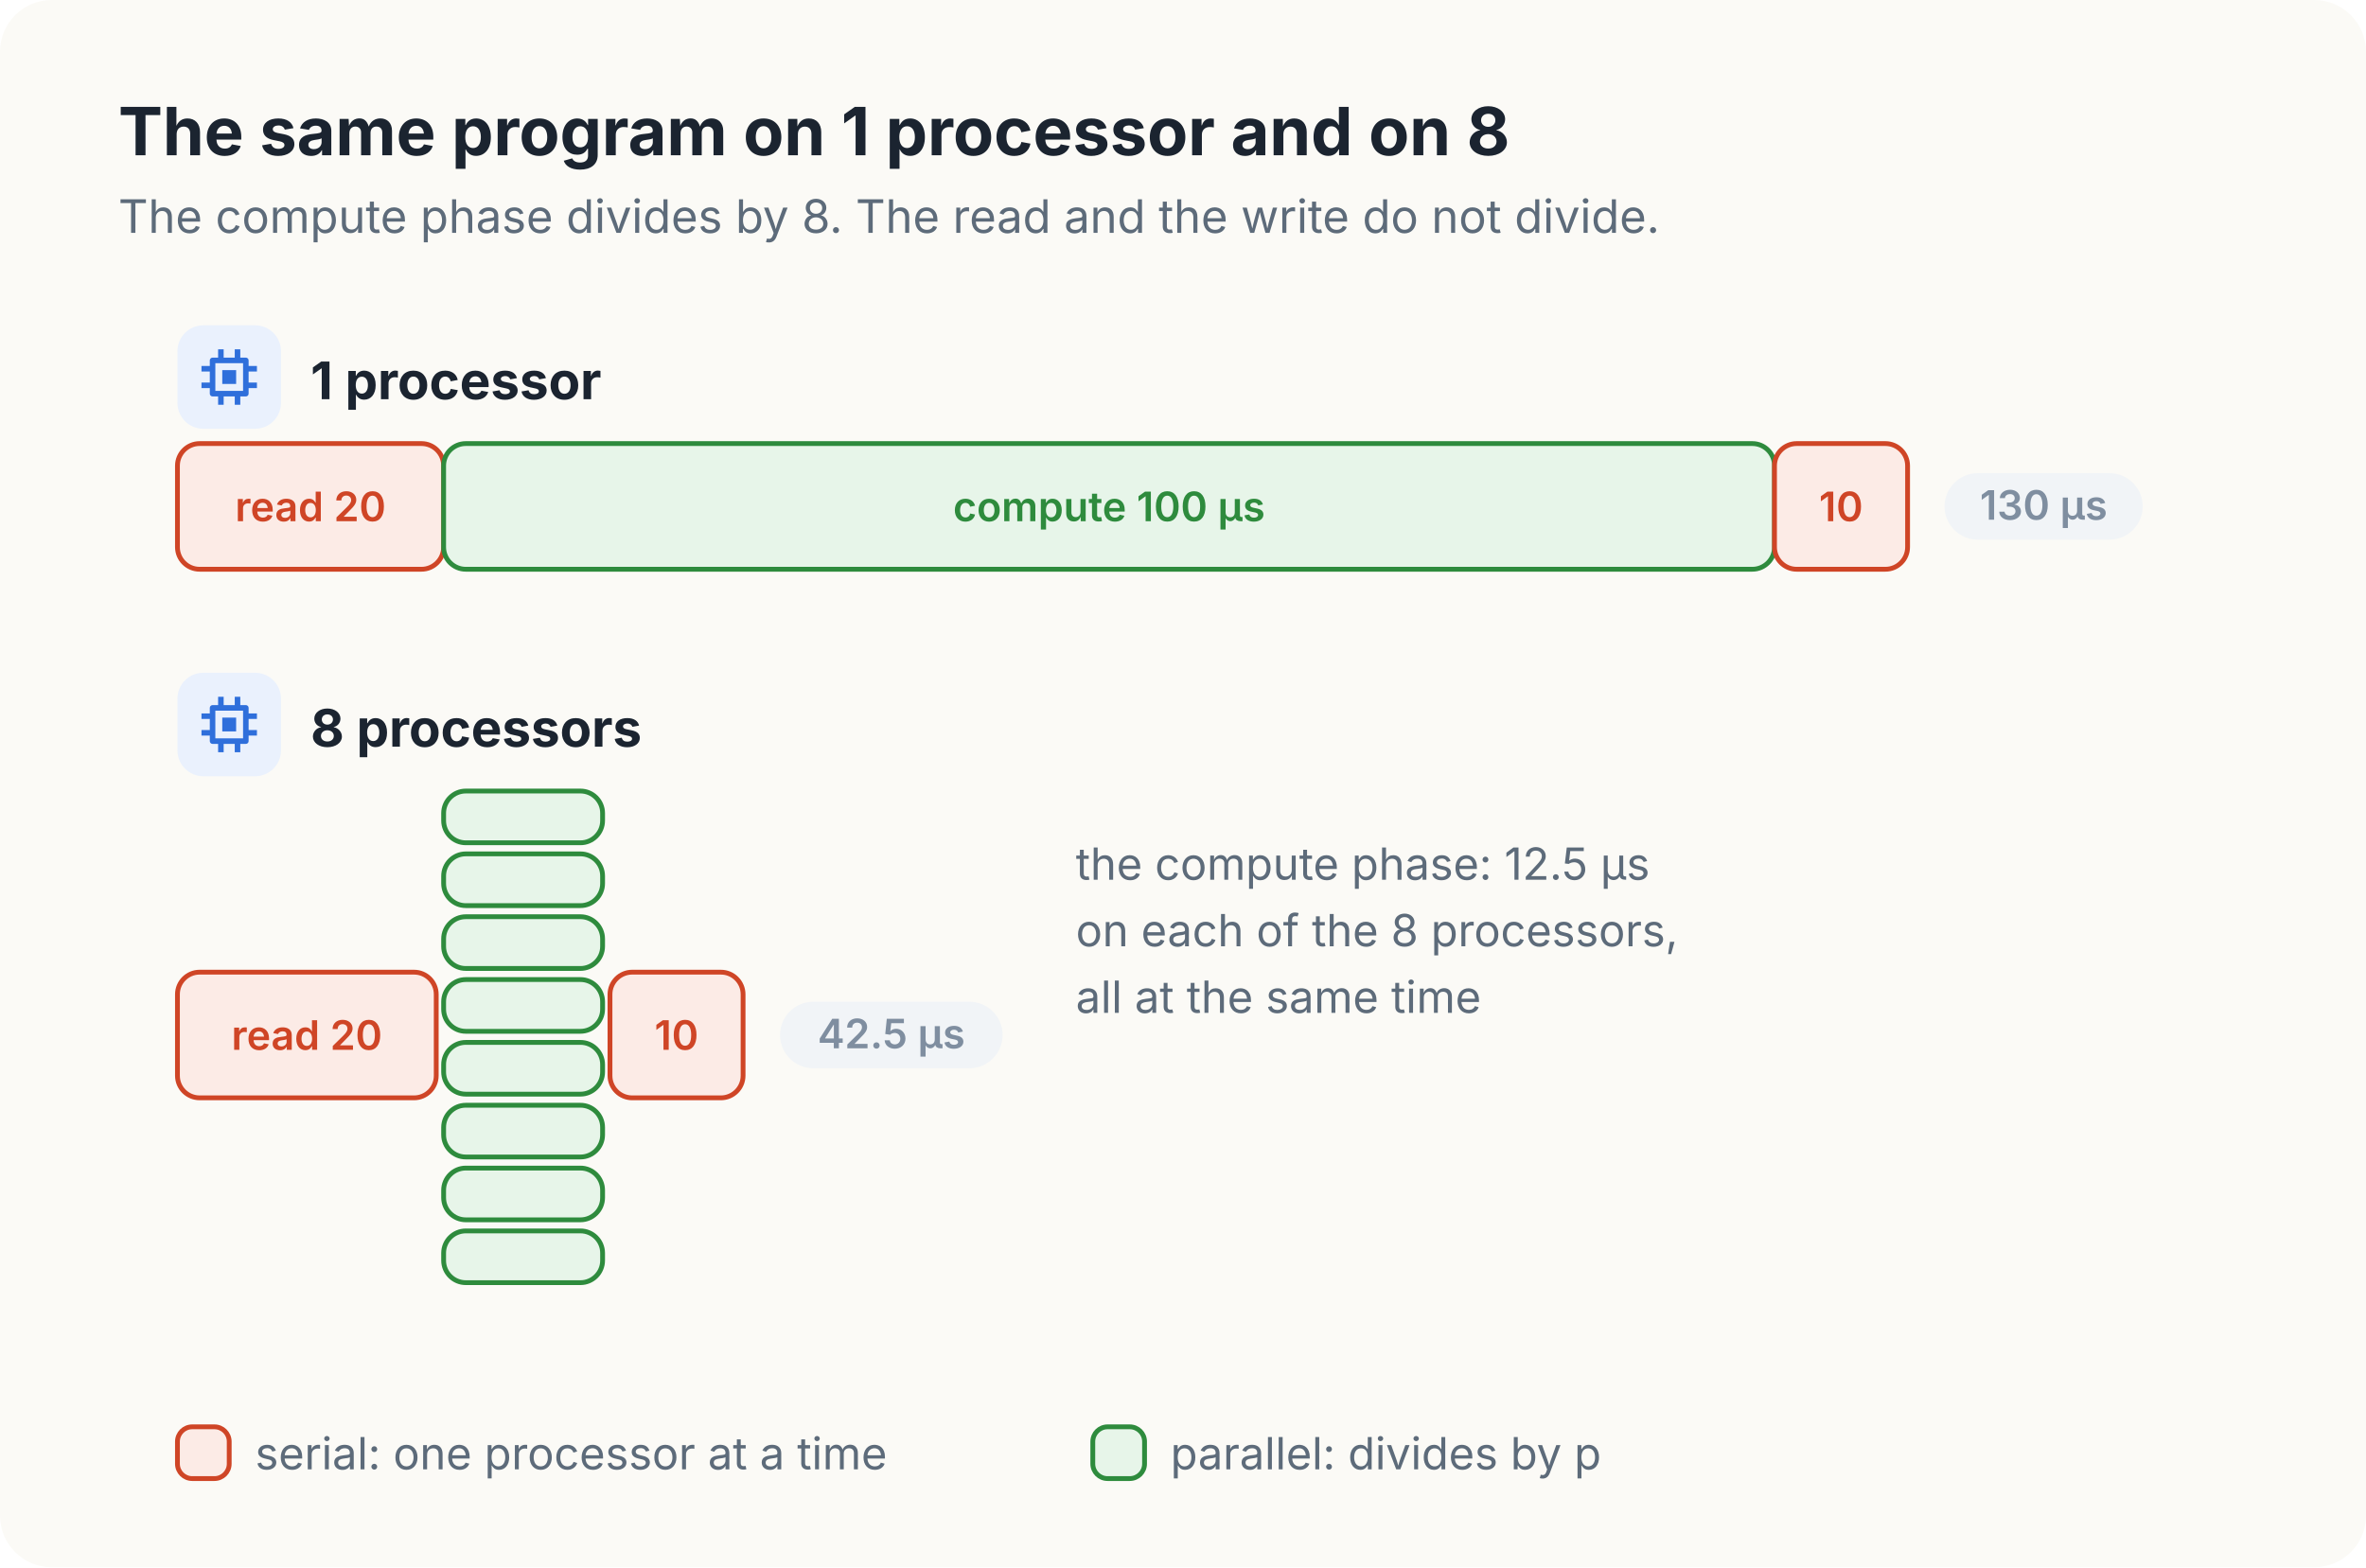
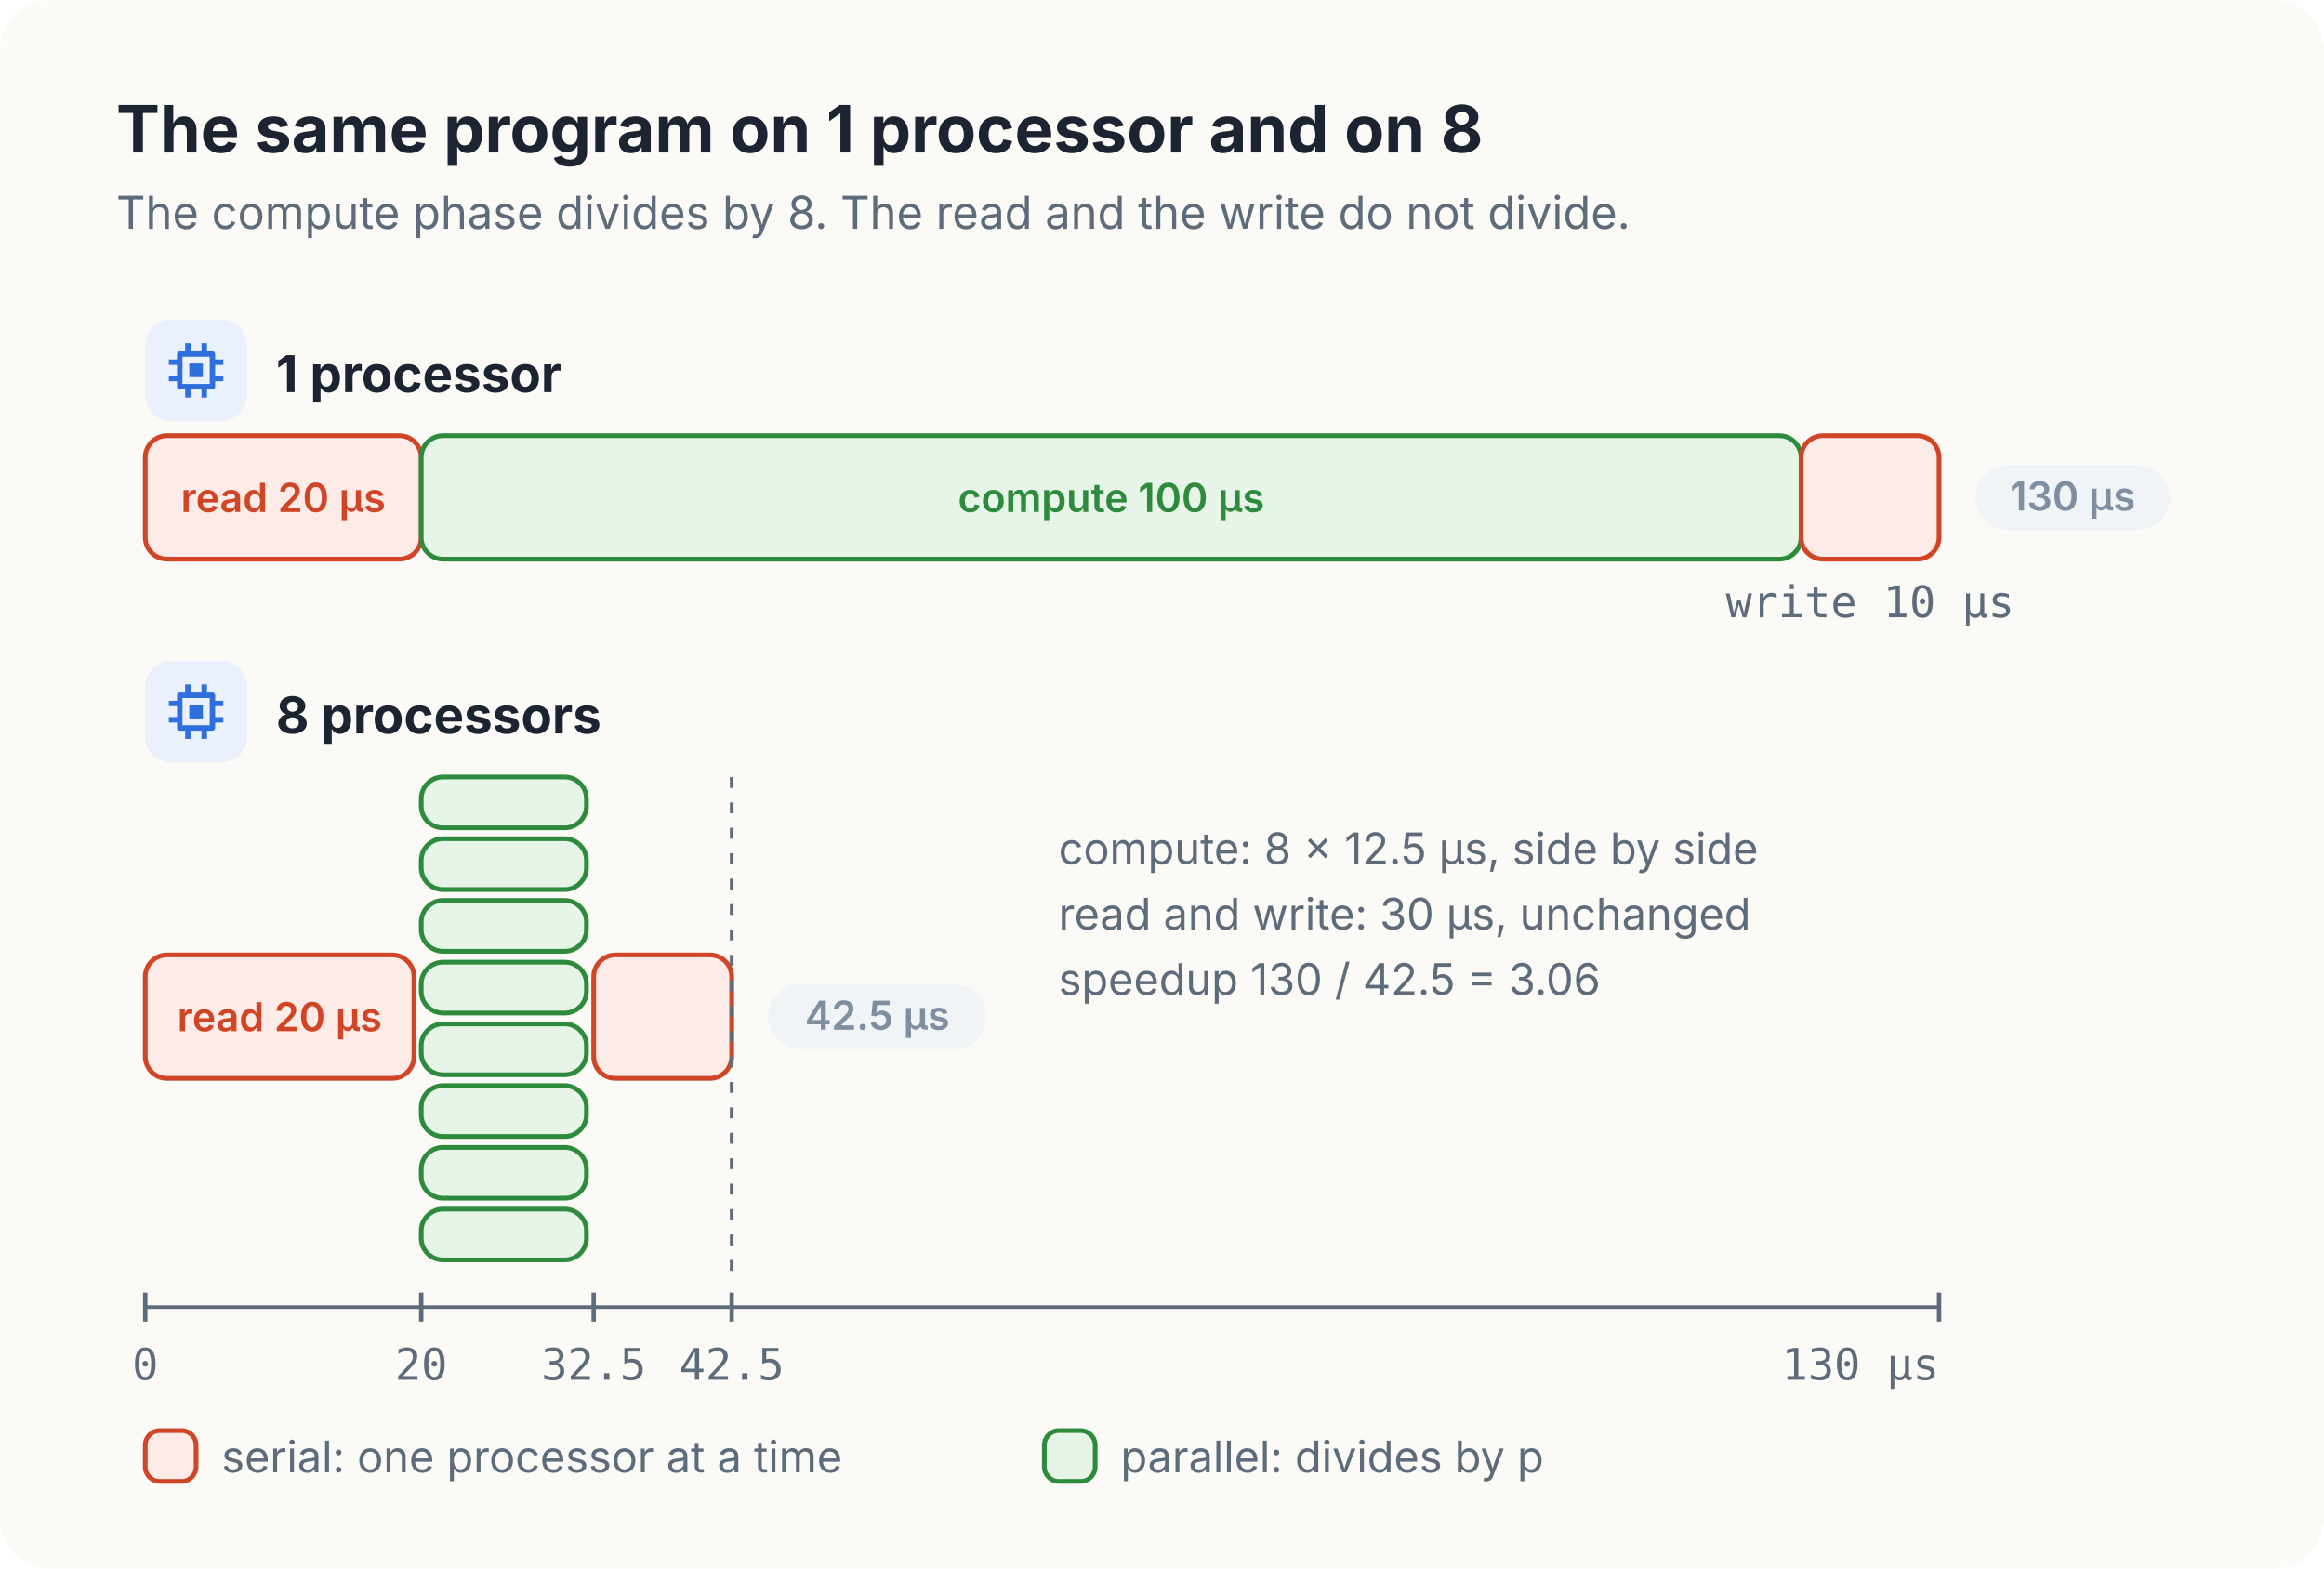
- <svg xmlns="http://www.w3.org/2000/svg" viewBox="0 0 640 424" width="640" height="424" role="img" aria-label="Top, one processor: a 20 microsecond read, a 100 microsecond compute phase and a 10 microsecond write, 130 microseconds in all. Bottom, eight processors: the same read and write, and between them eight short compute bars of 12.5 microseconds that run side by side, 42.5 microseconds in all.">
+ <svg xmlns="http://www.w3.org/2000/svg" viewBox="0 0 640 432" width="640" height="432" role="img" aria-label="Top, one processor: a 20 microsecond read, a 100 microsecond compute phase and a 10 microsecond write, 130 microseconds in all. Bottom, eight processors: the same read and write, and between them eight short compute bars of 12.5 microseconds that run side by side, 42.5 microseconds in all.">
  <style>
    text { font-family: Inter, "Segoe UI", "Helvetica Neue", Helvetica, Arial, sans-serif; fill: #1B2430; }
    .title { font-size: 18px; font-weight: 650; }
    .lede { font-size: 12.5px; fill: #5D6B7A; }
    .name { font-size: 14px; font-weight: 650; }
    .sub { font-size: 12px; fill: #5D6B7A; }
    .note { font-size: 12px; fill: #5D6B7A; }
    .tab { font-size: 11.5px; font-weight: 650; letter-spacing: 0.04em; fill: #5D6B7A; }
    .mono { font-family: "JetBrains Mono", "SF Mono", Menlo, Consolas, monospace; font-size: 12px; }
    .dim { fill: #8794A3; }
    .strong { font-weight: 700; }
    .trap { fill: #CF4526; font-weight: 700; }
    .pill { font-size: 11px; font-weight: 600; }
    .wire { fill: none; stroke: #3F5873; stroke-width: 1.8; stroke-linecap: round; stroke-linejoin: round; }
    .wire.danger { stroke: #CF4526; stroke-dasharray: 6 5; }
    .wire.idle { stroke: #7F8EA0; stroke-dasharray: 2 5; }
  </style>
  <defs>
    <filter id="lift" x="-10%" y="-10%" width="120%" height="135%">
      <feDropShadow dx="0" dy="2" stdDeviation="3" flood-color="#1B2430" flood-opacity="0.13" />
    </filter>
    <linearGradient id="thor-body" x1="0" y1="0" x2="0" y2="1">
      <stop offset="0" stop-color="#C6CCD5" />
      <stop offset="1" stop-color="#979EA9" />
    </linearGradient>
    <linearGradient id="switch-body" x1="0" y1="0" x2="0" y2="1">
      <stop offset="0" stop-color="#3B4656" />
      <stop offset="1" stop-color="#232B37" />
    </linearGradient>
    <marker id="head" viewBox="0 0 10 10" refX="8.5" refY="5" markerUnits="userSpaceOnUse" markerWidth="11" markerHeight="11" orient="auto">
      <path d="M0.5,1 L9,5 L0.5,9 Z" fill="#3F5873" />
    </marker>
    <marker id="head-danger" viewBox="0 0 10 10" refX="8.5" refY="5" markerUnits="userSpaceOnUse" markerWidth="11" markerHeight="11" orient="auto">
      <path d="M0.5,1 L9,5 L0.5,9 Z" fill="#CF4526" />
    </marker>
    <marker id="head-idle" viewBox="0 0 10 10" refX="8.5" refY="5" markerUnits="userSpaceOnUse" markerWidth="11" markerHeight="11" orient="auto">
      <path d="M0.5,1 L9,5 L0.5,9 Z" fill="#7F8EA0" />
    </marker>
  </defs>
-   <rect width="640" height="424" rx="14" fill="#FBFAF6" />
+   <rect width="640" height="432" rx="14" fill="#FBFAF6" />
  <text x="32.0" y="42.0" class="title" text-anchor="start" xml:space="preserve">The same program on 1 processor and on 8</text>
  <text x="32.0" y="63.0" class="lede" text-anchor="start" xml:space="preserve">The compute phase divides by 8. The read and the write do not divide.</text>
-   <rect x="48" y="88" width="28" height="28" rx="7" fill="#EAF1FD" />
-   <g transform="translate(53.0,93.0) scale(0.75)">
+   <rect x="40" y="88" width="28" height="28" rx="7" fill="#EAF1FD" />
+   <g transform="translate(45.0,93.0) scale(0.75)">
    <path d="M8 2h2v3h4V2h2v3h2a1 1 0 0 1 1 1v2h3v2h-3v4h3v2h-3v2a1 1 0 0 1-1 1h-2v3h-2v-3h-4v3H8v-3H6a1 1 0 0 1-1-1v-2H2v-2h3v-4H2V8h3V6a1 1 0 0 1 1-1h2zM7 7v10h10V7zm2.5 2.5h5v5h-5z" fill="#2F6FDB" fill-rule="evenodd" />
  </g>
-   <text x="84.0" y="108.0" class="name" text-anchor="start" xml:space="preserve">1 processor</text>
-   <rect x="48.0" y="120.0" width="72.0" height="34.0" rx="6" fill="#FCEBE6" stroke="#CF4526" stroke-width="1.3" />
-   <text x="84.0" y="141.0" class="pill" text-anchor="middle" style="fill:#CF4526" xml:space="preserve">read 20</text>
-   <rect x="120.0" y="120.0" width="360.0" height="34.0" rx="6" fill="#E7F5E9" stroke="#2E8B3D" stroke-width="1.3" />
-   <text x="300.0" y="141.0" class="pill" text-anchor="middle" style="fill:#2E8B3D" xml:space="preserve">compute 100 µs</text>
-   <rect x="480.0" y="120.0" width="36.0" height="34.0" rx="6" fill="#FCEBE6" stroke="#CF4526" stroke-width="1.3" />
-   <text x="498.0" y="141.0" class="pill" text-anchor="middle" style="fill:#CF4526" xml:space="preserve">10</text>
-   <rect x="526.0" y="128" width="53.6" height="18" rx="9" fill="#F1F4F7" />
-   <text x="552.8" y="140.6" class="pill" text-anchor="middle" style="fill:#7F8EA0" xml:space="preserve">130 µs</text>
-   <rect x="48" y="182" width="28" height="28" rx="7" fill="#EAF1FD" />
-   <g transform="translate(53.0,187.0) scale(0.75)">
+   <text x="76.0" y="108.0" class="name" text-anchor="start" xml:space="preserve">1 processor</text>
+   <rect x="40.0" y="120.0" width="76.0" height="34.0" rx="6" fill="#FCEBE6" stroke="#CF4526" stroke-width="1.3" />
+   <text x="78.0" y="141.0" class="pill" text-anchor="middle" style="fill:#CF4526" xml:space="preserve">read 20 µs</text>
+   <rect x="116.0" y="120.0" width="380.0" height="34.0" rx="6" fill="#E7F5E9" stroke="#2E8B3D" stroke-width="1.3" />
+   <text x="306.0" y="141.0" class="pill" text-anchor="middle" style="fill:#2E8B3D" xml:space="preserve">compute 100 µs</text>
+   <rect x="496.0" y="120.0" width="38.0" height="34.0" rx="6" fill="#FCEBE6" stroke="#CF4526" stroke-width="1.3" />
+   <text x="515.0" y="170.0" class="mono" text-anchor="middle" style="fill:#5D6B7A" xml:space="preserve">write 10 µs</text>
+   <rect x="544.0" y="128" width="53.6" height="18" rx="9" fill="#F1F4F7" />
+   <text x="570.8" y="140.6" class="pill" text-anchor="middle" style="fill:#7F8EA0" xml:space="preserve">130 µs</text>
+   <rect x="40" y="182" width="28" height="28" rx="7" fill="#EAF1FD" />
+   <g transform="translate(45.0,187.0) scale(0.75)">
    <path d="M8 2h2v3h4V2h2v3h2a1 1 0 0 1 1 1v2h3v2h-3v4h3v2h-3v2a1 1 0 0 1-1 1h-2v3h-2v-3h-4v3H8v-3H6a1 1 0 0 1-1-1v-2H2v-2h3v-4H2V8h3V6a1 1 0 0 1 1-1h2zM7 7v10h10V7zm2.5 2.5h5v5h-5z" fill="#2F6FDB" fill-rule="evenodd" />
  </g>
-   <text x="84.0" y="202.0" class="name" text-anchor="start" xml:space="preserve">8 processors</text>
-   <rect x="48.0" y="263.0" width="70.0" height="34.0" rx="6" fill="#FCEBE6" stroke="#CF4526" stroke-width="1.3" />
-   <text x="83.0" y="284.0" class="pill" text-anchor="middle" style="fill:#CF4526" xml:space="preserve">read 20</text>
-   <rect x="120.0" y="214.0" width="43.0" height="14.0" rx="6" fill="#E7F5E9" stroke="#2E8B3D" stroke-width="1.3" />
-   <rect x="120.0" y="231.0" width="43.0" height="14.0" rx="6" fill="#E7F5E9" stroke="#2E8B3D" stroke-width="1.3" />
-   <rect x="120.0" y="248.0" width="43.0" height="14.0" rx="6" fill="#E7F5E9" stroke="#2E8B3D" stroke-width="1.3" />
-   <rect x="120.0" y="265.0" width="43.0" height="14.0" rx="6" fill="#E7F5E9" stroke="#2E8B3D" stroke-width="1.3" />
-   <rect x="120.0" y="282.0" width="43.0" height="14.0" rx="6" fill="#E7F5E9" stroke="#2E8B3D" stroke-width="1.3" />
-   <rect x="120.0" y="299.0" width="43.0" height="14.0" rx="6" fill="#E7F5E9" stroke="#2E8B3D" stroke-width="1.3" />
-   <rect x="120.0" y="316.0" width="43.0" height="14.0" rx="6" fill="#E7F5E9" stroke="#2E8B3D" stroke-width="1.3" />
-   <rect x="120.0" y="333.0" width="43.0" height="14.0" rx="6" fill="#E7F5E9" stroke="#2E8B3D" stroke-width="1.3" />
-   <rect x="165.0" y="263.0" width="36.0" height="34.0" rx="6" fill="#FCEBE6" stroke="#CF4526" stroke-width="1.3" />
-   <text x="183.0" y="284.0" class="pill" text-anchor="middle" style="fill:#CF4526" xml:space="preserve">10</text>
-   <rect x="211.0" y="271" width="60.2" height="18" rx="9" fill="#F1F4F7" />
-   <text x="241.1" y="283.6" class="pill" text-anchor="middle" style="fill:#7F8EA0" xml:space="preserve">42.5 µs</text>
-   <text x="291.0" y="238.0" class="note" text-anchor="start" xml:space="preserve">the compute phase: 12.5 µs</text>
-   <text x="291.0" y="256.0" class="note" text-anchor="start" xml:space="preserve">on each of the 8 processors,</text>
-   <text x="291.0" y="274.0" class="note" text-anchor="start" xml:space="preserve">all at the same time</text>
-   <rect x="48" y="386" width="14" height="14" rx="4" fill="#FCEBE6" stroke="#CF4526" stroke-width="1.3" />
-   <text x="69.0" y="397.5" class="note" text-anchor="start" xml:space="preserve">serial: one processor at a time</text>
-   <rect x="295.6" y="386" width="14" height="14" rx="4" fill="#E7F5E9" stroke="#2E8B3D" stroke-width="1.3" />
-   <text x="316.6" y="397.5" class="note" text-anchor="start" xml:space="preserve">parallel: divides by p</text>
+   <text x="76.0" y="202.0" class="name" text-anchor="start" xml:space="preserve">8 processors</text>
+   <rect x="40.0" y="263.0" width="74.0" height="34.0" rx="6" fill="#FCEBE6" stroke="#CF4526" stroke-width="1.3" />
+   <text x="77.0" y="284.0" class="pill" text-anchor="middle" style="fill:#CF4526" xml:space="preserve">read 20 µs</text>
+   <rect x="116.0" y="214.0" width="45.5" height="14.0" rx="6" fill="#E7F5E9" stroke="#2E8B3D" stroke-width="1.3" />
+   <rect x="116.0" y="231.0" width="45.5" height="14.0" rx="6" fill="#E7F5E9" stroke="#2E8B3D" stroke-width="1.3" />
+   <rect x="116.0" y="248.0" width="45.5" height="14.0" rx="6" fill="#E7F5E9" stroke="#2E8B3D" stroke-width="1.3" />
+   <rect x="116.0" y="265.0" width="45.5" height="14.0" rx="6" fill="#E7F5E9" stroke="#2E8B3D" stroke-width="1.3" />
+   <rect x="116.0" y="282.0" width="45.5" height="14.0" rx="6" fill="#E7F5E9" stroke="#2E8B3D" stroke-width="1.3" />
+   <rect x="116.0" y="299.0" width="45.5" height="14.0" rx="6" fill="#E7F5E9" stroke="#2E8B3D" stroke-width="1.3" />
+   <rect x="116.0" y="316.0" width="45.5" height="14.0" rx="6" fill="#E7F5E9" stroke="#2E8B3D" stroke-width="1.3" />
+   <rect x="116.0" y="333.0" width="45.5" height="14.0" rx="6" fill="#E7F5E9" stroke="#2E8B3D" stroke-width="1.3" />
+   <rect x="163.5" y="263.0" width="38.0" height="34.0" rx="6" fill="#FCEBE6" stroke="#CF4526" stroke-width="1.3" />
+   <rect x="211.5" y="271" width="60.2" height="18" rx="9" fill="#F1F4F7" />
+   <text x="241.6" y="283.6" class="pill" text-anchor="middle" style="fill:#7F8EA0" xml:space="preserve">42.5 µs</text>
+   <text x="291.5" y="238.0" class="note" text-anchor="start" xml:space="preserve">compute: 8 × 12.5 µs, side by side</text>
+   <text x="291.5" y="256.0" class="note" text-anchor="start" xml:space="preserve">read and write: 30 µs, unchanged</text>
+   <text x="291.5" y="274.0" class="note" text-anchor="start" xml:space="preserve">speedup 130 / 42.5 = 3.06</text>
+   <line x1="40.0" y1="360.0" x2="534.0" y2="360.0" stroke="#5D6B7A" stroke-width="1" />
+   <rect x="40" y="394" width="14" height="14" rx="4" fill="#FCEBE6" stroke="#CF4526" stroke-width="1.3" />
+   <text x="61.0" y="405.5" class="note" text-anchor="start" xml:space="preserve">serial: one processor at a time</text>
+   <rect x="287.6" y="394" width="14" height="14" rx="4" fill="#E7F5E9" stroke="#2E8B3D" stroke-width="1.3" />
+   <text x="308.6" y="405.5" class="note" text-anchor="start" xml:space="preserve">parallel: divides by p</text>
+   <line x1="40.0" y1="356.0" x2="40.0" y2="364.0" stroke="#5D6B7A" stroke-width="1.2" />
+   <text x="40.0" y="380.0" class="mono" text-anchor="middle" style="fill:#5D6B7A" xml:space="preserve">0</text>
+   <line x1="116.0" y1="356.0" x2="116.0" y2="364.0" stroke="#5D6B7A" stroke-width="1.2" />
+   <text x="116.0" y="380.0" class="mono" text-anchor="middle" style="fill:#5D6B7A" xml:space="preserve">20</text>
+   <line x1="163.5" y1="356.0" x2="163.5" y2="364.0" stroke="#5D6B7A" stroke-width="1.2" />
+   <text x="163.5" y="380.0" class="mono" text-anchor="middle" style="fill:#5D6B7A" xml:space="preserve">32.5</text>
+   <line x1="201.5" y1="356.0" x2="201.5" y2="364.0" stroke="#5D6B7A" stroke-width="1.2" />
+   <text x="201.5" y="380.0" class="mono" text-anchor="middle" style="fill:#5D6B7A" xml:space="preserve">42.5</text>
+   <line x1="534.0" y1="356.0" x2="534.0" y2="364.0" stroke="#5D6B7A" stroke-width="1.2" />
+   <text x="534.0" y="380.0" class="mono" text-anchor="end" style="fill:#5D6B7A" xml:space="preserve">130 µs</text>
+   <line x1="201.5" y1="214.0" x2="201.5" y2="352.0" stroke="#5D6B7A" stroke-width="1" stroke-dasharray="3 4" />
</svg>
